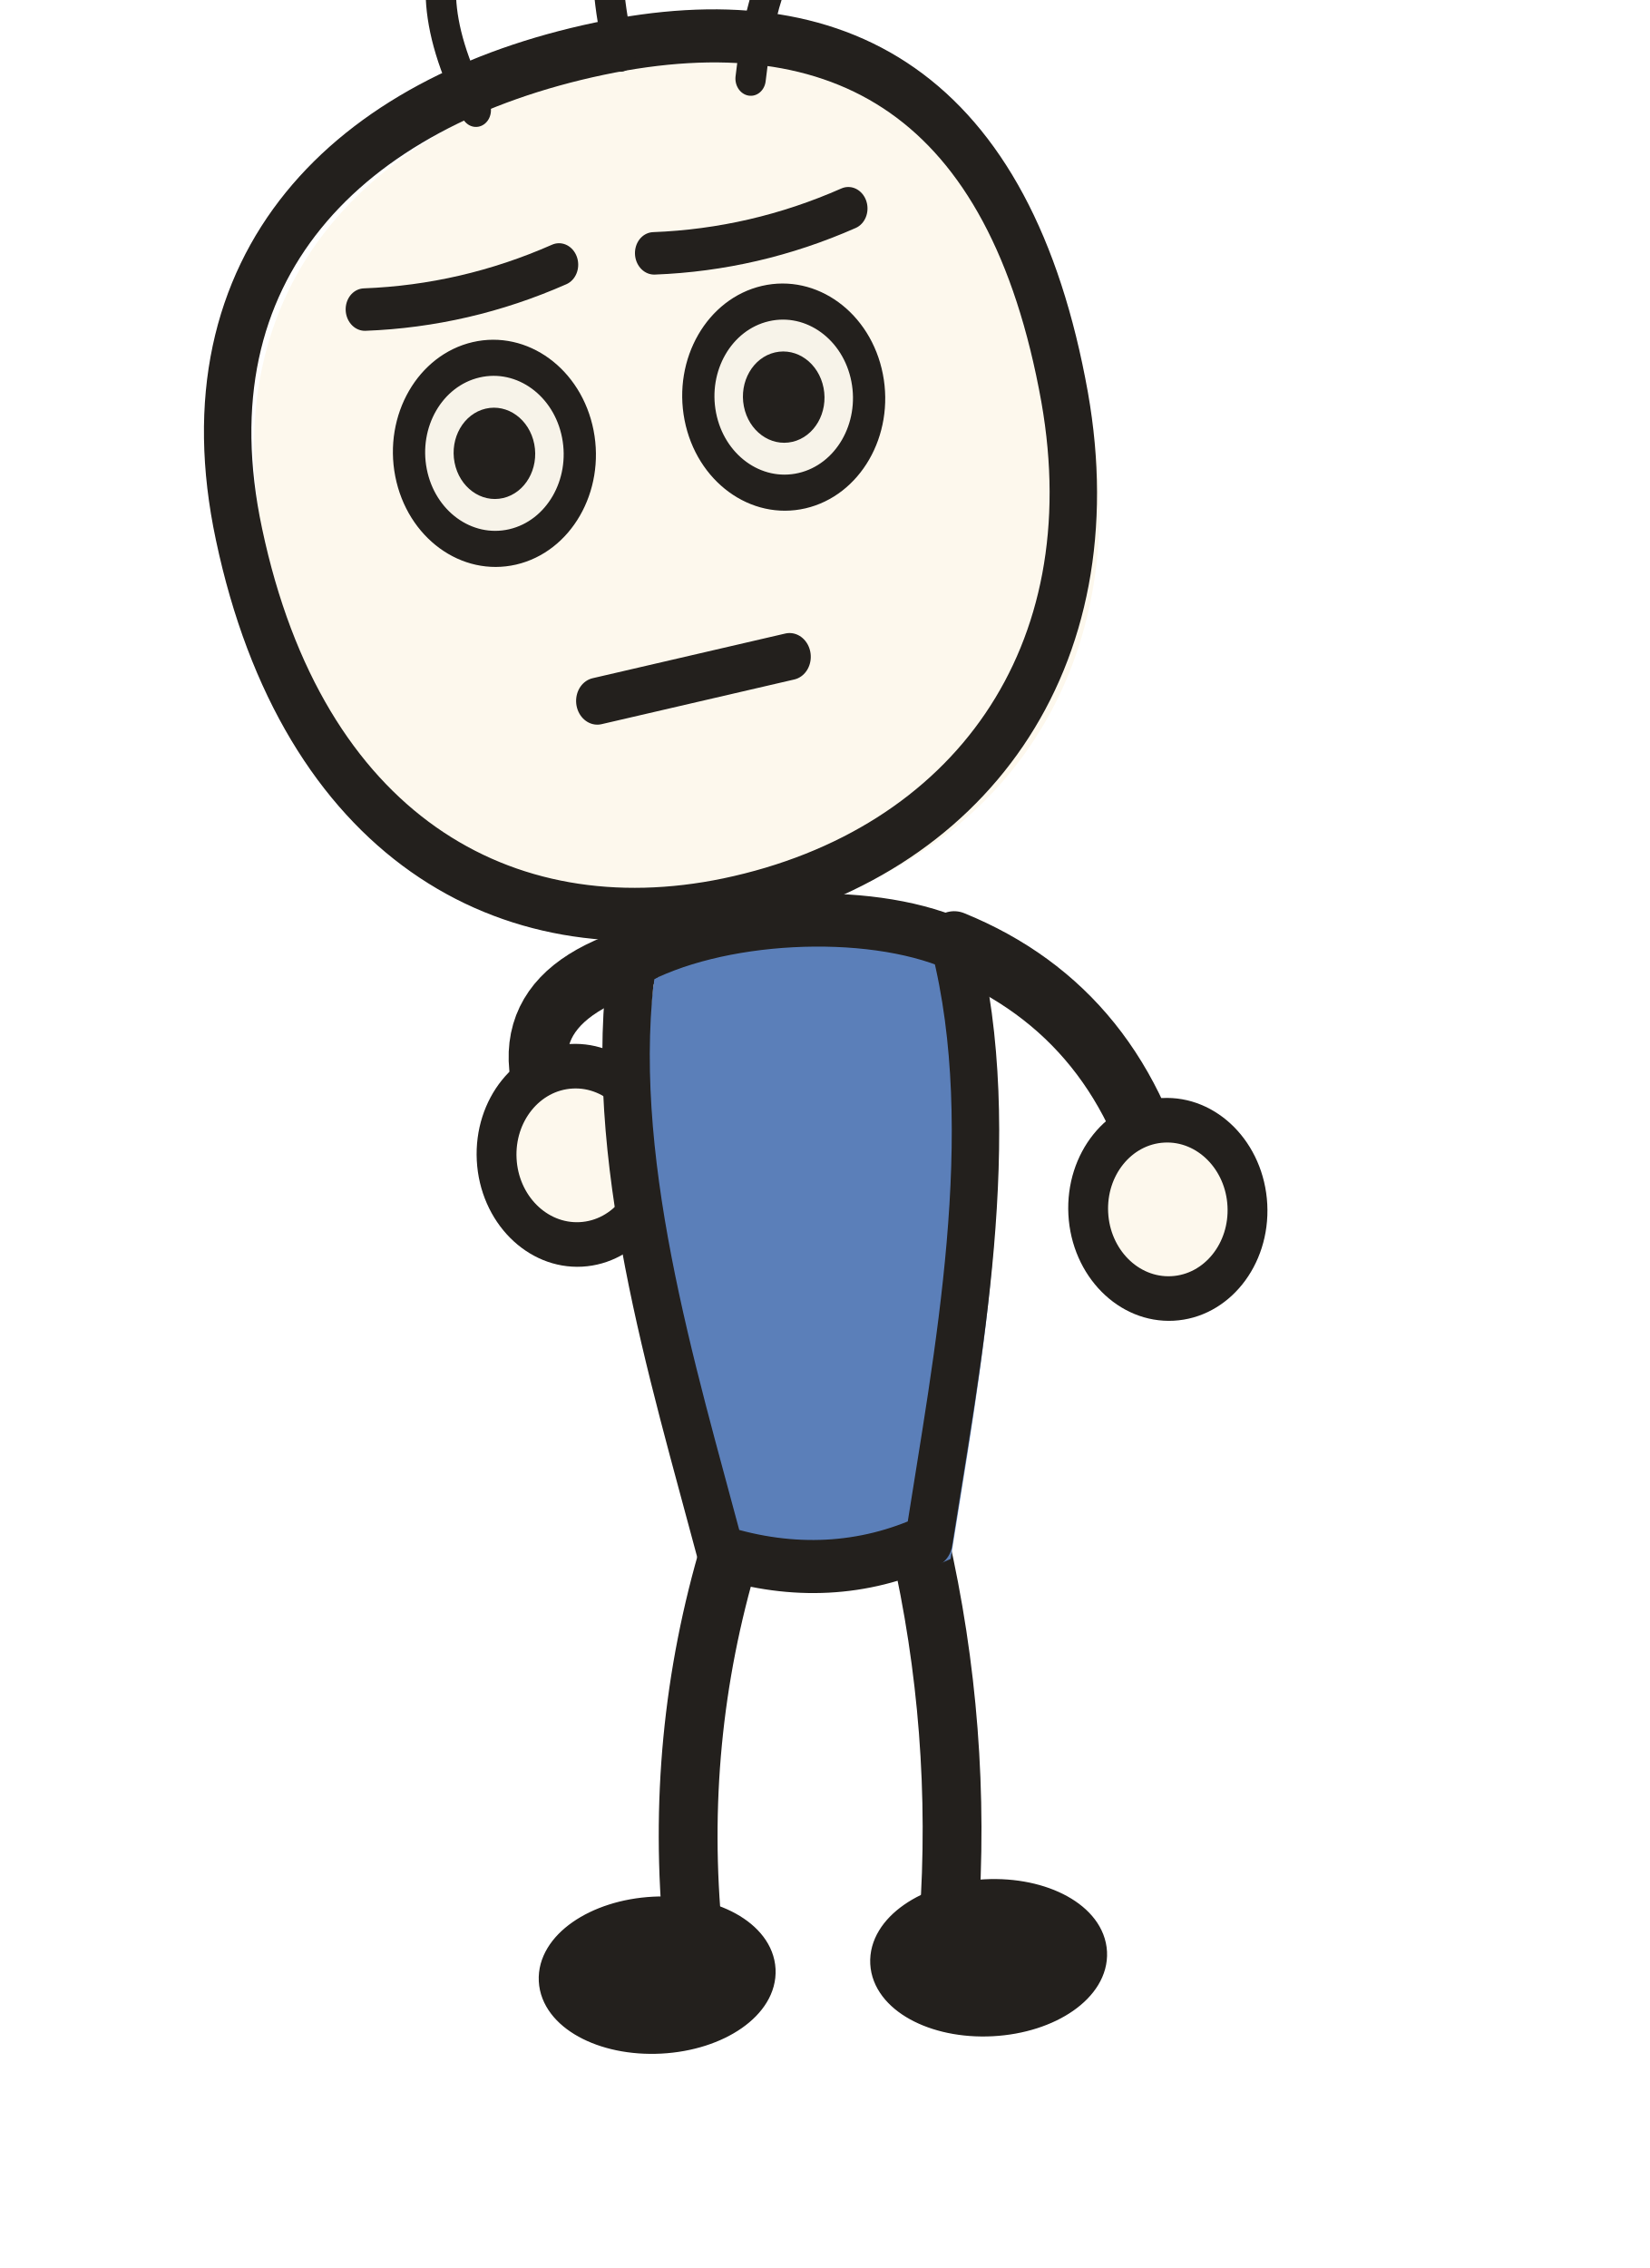
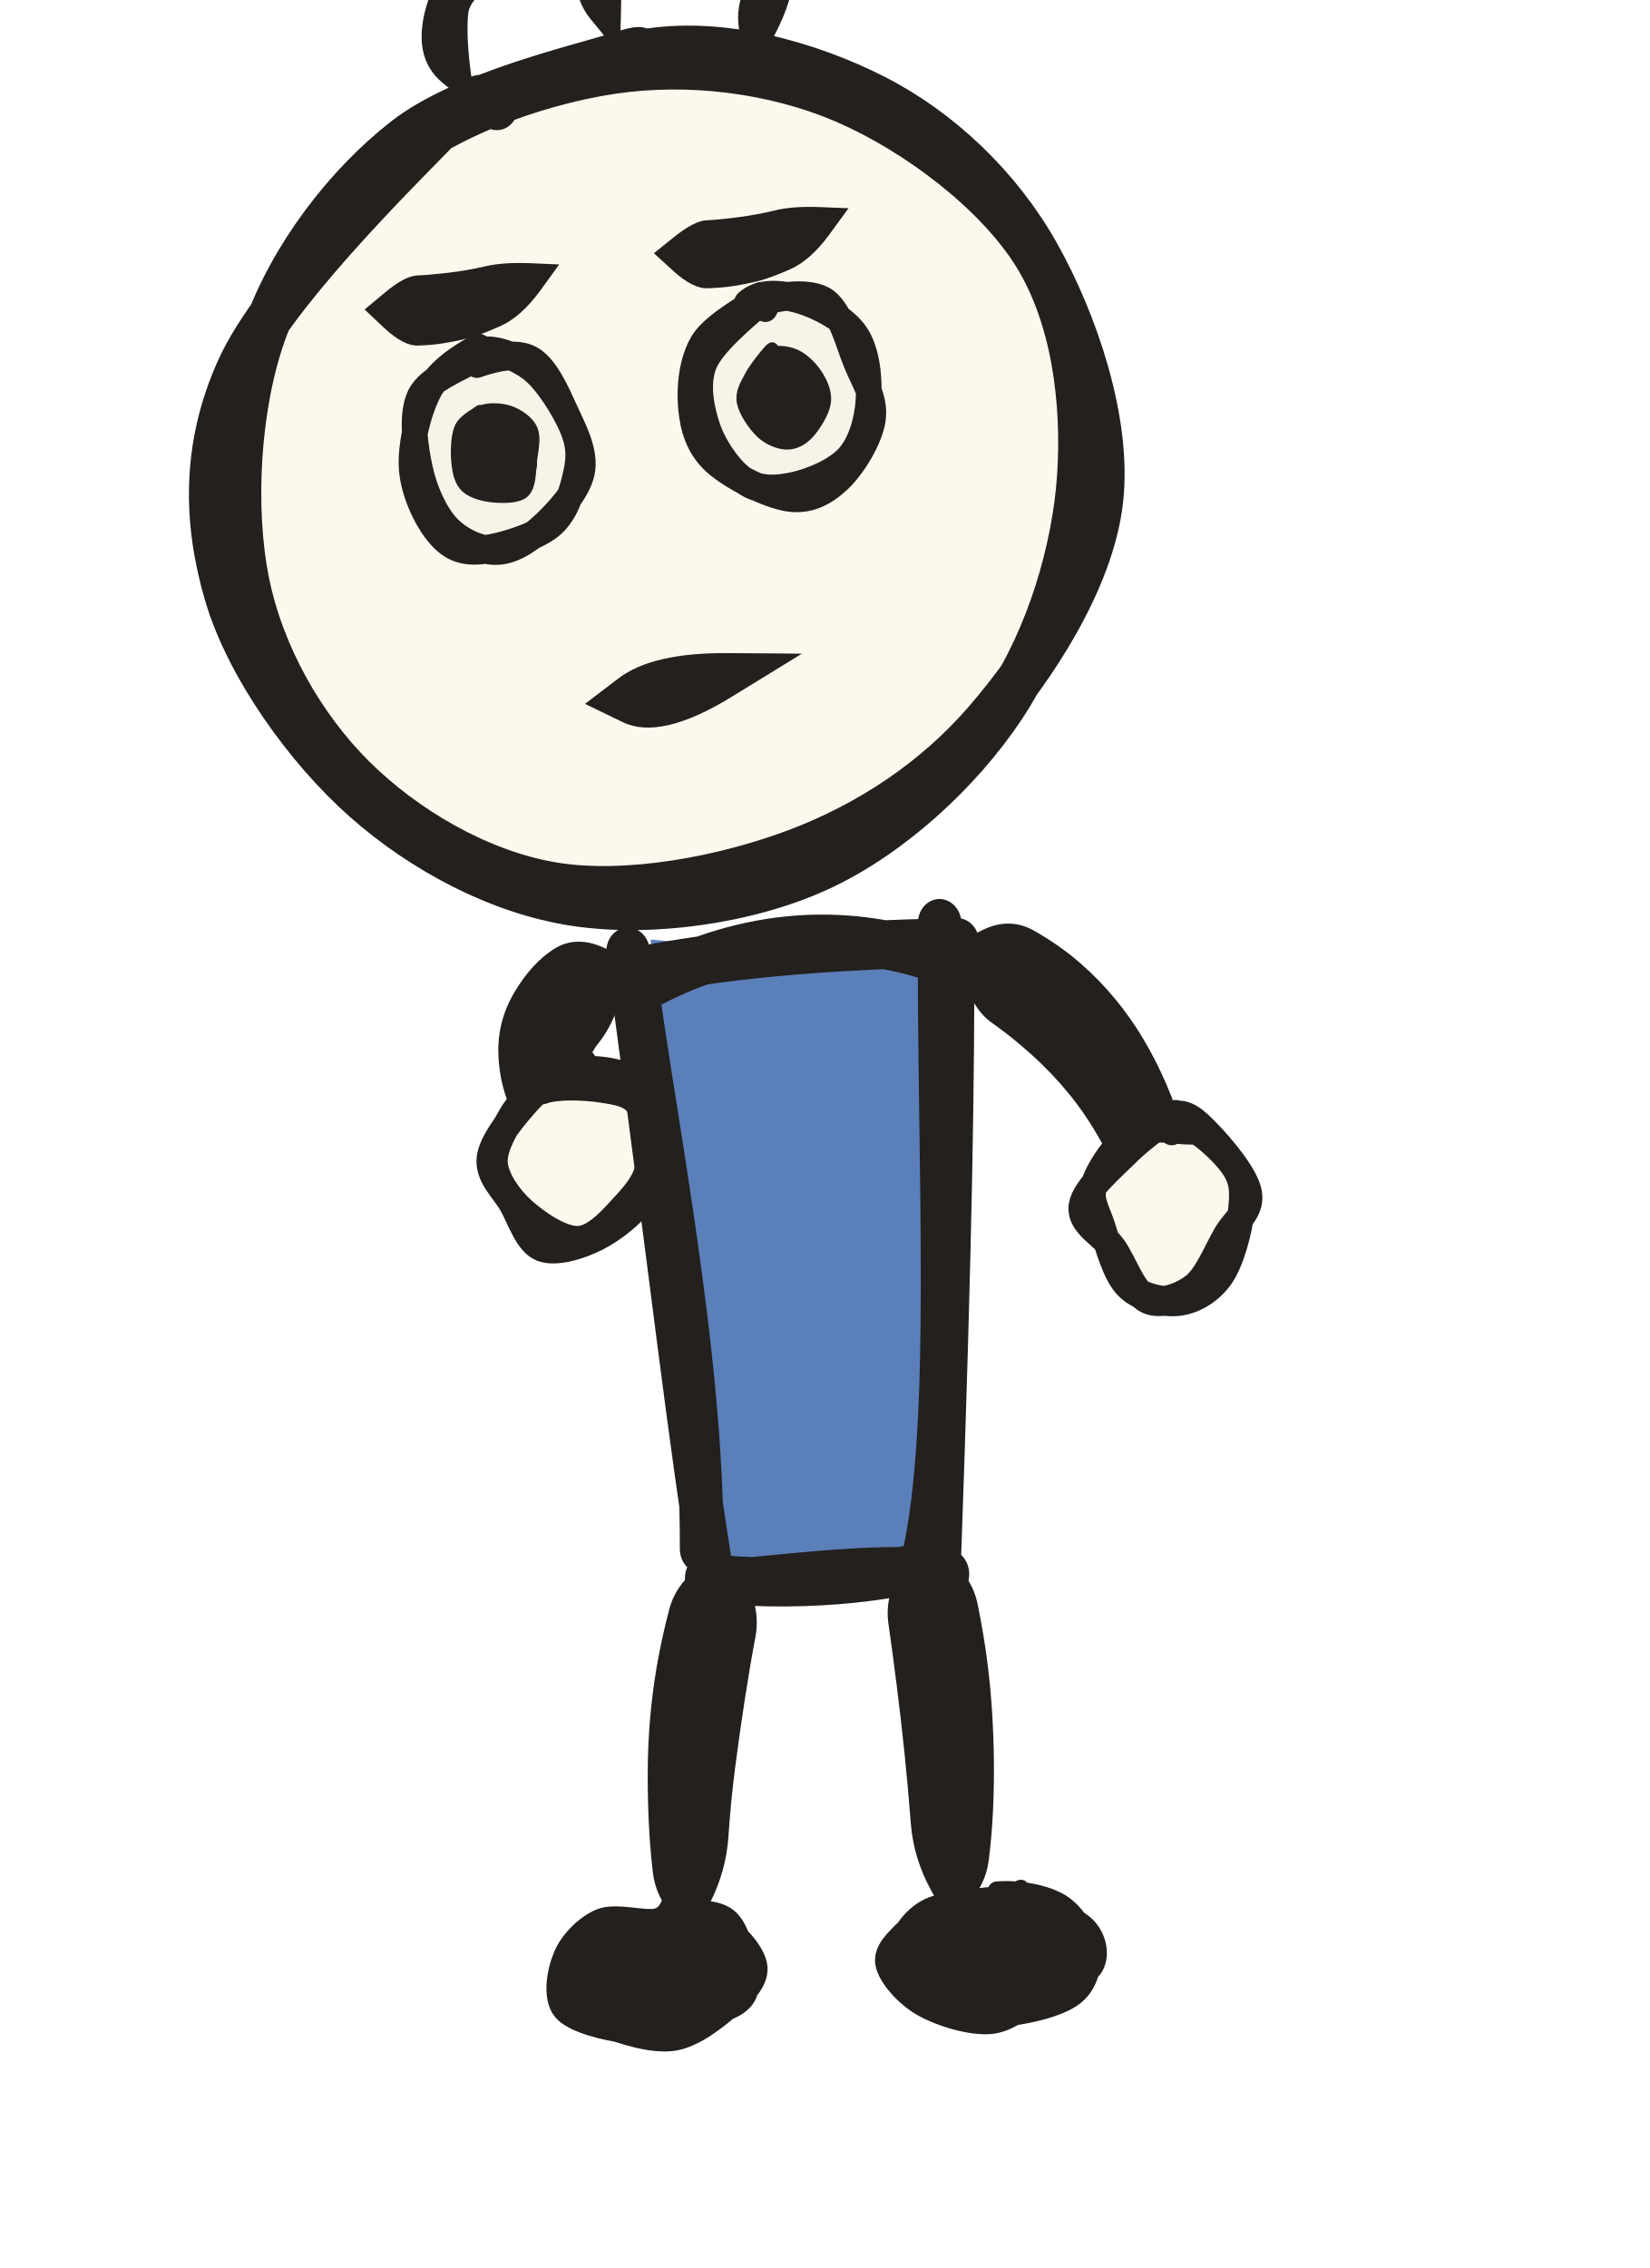
<svg xmlns="http://www.w3.org/2000/svg" width="160" height="220" viewBox="-80 -150 160 220">
-   <g transform="translate(0 0) scale(1 1) rotate(0)" opacity="1">
+   <g transform="translate(0.00 0.00) scale(1 1) rotate(0)" opacity="1">
    <g transform="translate(0 0)">
      <g transform="rotate(-3) scale(0.92 1.03)">
-         <path d="M -10.00 0.00 Q -16.95 17.34 -16.00 36.00" stroke="#23201D" stroke-width="6.2" stroke-linecap="round" stroke-linejoin="round" fill="none" />
-         <path d="M 10.00 0.00 Q 13.50 17.92 11.00 36.00" stroke="#23201D" stroke-width="6.2" stroke-linecap="round" stroke-linejoin="round" fill="none" />
-         <ellipse cx="-20" cy="39.5" rx="11.5" ry="6.4" fill="#23201D" stroke="#23201D" stroke-width="2" paint-order="stroke" />
-         <ellipse cx="15" cy="39.5" rx="11.5" ry="6.4" fill="#23201D" stroke="#23201D" stroke-width="2" paint-order="stroke" />
-         <path d="M -17.00 -56.00 Q -33.55 -52.07 -24.00 -38.00" stroke="#23201D" stroke-width="6.2" stroke-linecap="round" stroke-linejoin="round" fill="none" />
-         <path d="M 17.00 -56.00 Q 34.50 -48.66 38.00 -30.00" stroke="#23201D" stroke-width="6.2" stroke-linecap="round" stroke-linejoin="round" fill="none" />
-         <circle cx="-24" cy="-38" r="8.4" fill="#FDF8ED" stroke="#23201D" stroke-width="4.2" />
-         <circle cx="38" cy="-30" r="8.4" fill="#FDF8ED" stroke="#23201D" stroke-width="4.2" />
-         <path d="M -17 -56 C -21 -38 -15 -17 -11 0 C -3.5 2.5 4 2.5 11 0 C 15 -17 21 -38 17 -56 C 8 -60 -8 -60 -17 -56 Z" fill="#5B7FB9" transform="translate(2.2 1.8)" />
-         <path d="M -17 -56 C -21 -38 -15 -17 -11 0 C -3.5 2.5 4 2.5 11 0 C 15 -17 21 -38 17 -56 C 8 -60 -8 -60 -17 -56 Z" fill="none" stroke="#23201D" stroke-width="5" stroke-linejoin="round" />
+         <path d="M -9.99 0.00 Q -9.99 0.00 -8.54 2.80 Q -7.08 5.59 -7.79 8.19 Q -8.50 10.79 -9.25 14.00 Q -10.00 17.21 -10.65 20.39 Q -11.30 23.56 -11.73 26.81 Q -12.16 30.06 -14.08 33.03 Q -15.99 36.00 -16.00 36.00 Q -16.00 36.00 -16.00 36.00 Q -16.01 36.00 -17.87 34.11 Q -19.72 32.22 -19.89 29.81 Q -20.06 27.39 -20.04 24.98 Q -20.02 22.56 -19.86 20.15 Q -19.70 17.74 -19.33 15.34 Q -18.96 12.94 -18.35 10.51 Q -17.74 8.07 -16.76 5.29 Q -15.79 2.50 -12.90 1.25 Z" fill="#23201D" />
+         <path d="M 10.01 -0.00 Q 10.01 -0.00 12.67 1.69 Q 15.33 3.39 15.80 6.23 Q 16.27 9.07 16.48 11.50 Q 16.69 13.93 16.72 16.30 Q 16.75 18.67 16.64 21.02 Q 16.53 23.37 16.27 25.71 Q 16.01 28.05 15.54 30.37 Q 15.06 32.69 13.04 34.34 Q 11.01 36.00 11.00 36.00 Q 11.00 36.00 11.00 36.00 Q 10.99 36.00 9.32 32.89 Q 7.65 29.79 7.55 26.53 Q 7.46 23.27 7.28 20.04 Q 7.10 16.81 6.83 13.52 Q 6.56 10.24 6.29 7.57 Q 6.03 4.91 8.01 2.46 Z" fill="#23201D" />
+         <g transform="translate(-20 39.5)">
+           <g transform="translate(0 0) rotate(0) scale(1 1)" opacity="1">
+             <g>
+               <path d="M-1.703 -5.453 C0.38 -5.759, 3.7 -6.096, 5.548 -5.495 C7.397 -4.895, 8.702 -3.061, 9.385 -1.848 C10.068 -0.634, 10.457 0.726, 9.644 1.784 C8.832 2.842, 6.437 3.909, 4.511 4.499 C2.584 5.089, 0.125 5.469, -1.915 5.324 C-3.955 5.18, -6.388 4.564, -7.728 3.632 C-9.068 2.701, -10.011 1.073, -9.952 -0.265 C-9.893 -1.603, -8.853 -3.517, -7.374 -4.396 C-5.895 -5.274, -2.23 -5.222, -1.08 -5.536 C0.07 -5.851, -0.404 -6.28, -0.473 -6.284 M3.596 -5.139 C5.801 -4.754, 7.788 -3.745, 8.735 -2.756 C9.682 -1.766, 9.672 -0.267, 9.279 0.796 C8.886 1.858, 7.857 2.842, 6.378 3.621 C4.9 4.399, 2.454 5.208, 0.41 5.467 C-1.634 5.726, -4.111 5.944, -5.885 5.174 C-7.659 4.404, -9.804 2.245, -10.235 0.847 C-10.666 -0.551, -9.664 -2.106, -8.469 -3.215 C-7.275 -4.324, -4.974 -5.577, -3.067 -5.806 C-1.159 -6.035, 2.083 -4.653, 2.978 -4.587 C3.873 -4.52, 2.278 -5.292, 2.303 -5.406" stroke="none" stroke-width="0" fill="#23201D" stroke-linecap="round" stroke-linejoin="round" />
+               <path d="M2.539 -5.552 C4.517 -5.534, 6.407 -5.004, 7.761 -4.11 C9.115 -3.216, 10.657 -1.414, 10.662 -0.189 C10.668 1.035, 9.331 2.173, 7.795 3.237 C6.258 4.301, 3.735 5.973, 1.444 6.196 C-0.847 6.418, -3.966 5.358, -5.951 4.572 C-7.935 3.786, -9.955 2.618, -10.462 1.481 C-10.97 0.343, -9.981 -1.204, -8.996 -2.251 C-8.01 -3.298, -6.407 -4.334, -4.551 -4.803 C-2.695 -5.271, 0.737 -4.904, 2.142 -5.062 C3.547 -5.219, 3.916 -5.865, 3.878 -5.748 M1.45 -5.76 C3.751 -5.936, 6.387 -5.992, 7.752 -4.979 C9.117 -3.966, 9.55 -1.037, 9.642 0.321 C9.735 1.679, 9.636 2.444, 8.31 3.169 C6.984 3.894, 3.693 4.328, 1.688 4.673 C-0.317 5.018, -1.734 5.552, -3.719 5.238 C-5.704 4.924, -9.201 4.033, -10.221 2.788 C-11.24 1.543, -10.592 -0.845, -9.834 -2.232 C-9.076 -3.619, -7.341 -5.028, -5.674 -5.534 C-4.007 -6.04, -1.085 -5.095, 0.169 -5.268 C1.422 -5.441, 1.746 -6.603, 1.845 -6.571" stroke="#23201D" stroke-width="2" fill="none" stroke-linecap="round" stroke-linejoin="round" />
+             </g>
+           </g>
+         </g>
+         <g transform="translate(15 39.5)">
+           <g transform="translate(0 0) rotate(0) scale(1 1)" opacity="1">
+             <g>
+               <path d="M3.59 -5.625 C5.789 -5.276, 7.757 -4.539, 8.933 -3.535 C10.11 -2.531, 10.879 -1.013, 10.647 0.398 C10.414 1.809, 9.216 3.964, 7.536 4.931 C5.856 5.898, 2.873 6.312, 0.567 6.2 C-1.738 6.087, -4.386 5.046, -6.296 4.257 C-8.206 3.469, -10.275 2.715, -10.893 1.47 C-11.511 0.226, -11.235 -2.006, -10.006 -3.209 C-8.777 -4.412, -5.773 -5.265, -3.52 -5.746 C-1.267 -6.228, 2.173 -6.233, 3.513 -6.1 C4.852 -5.967, 4.65 -5.221, 4.516 -4.949 M-0.761 -5.025 C1.318 -5.349, 4.061 -6.468, 6.077 -5.745 C8.093 -5.021, 10.548 -1.899, 11.334 -0.682 C12.12 0.534, 11.766 0.553, 10.794 1.556 C9.822 2.56, 7.867 4.583, 5.501 5.339 C3.135 6.095, -0.938 6.518, -3.402 6.092 C-5.866 5.665, -8.041 3.732, -9.282 2.781 C-10.523 1.831, -11.237 1.512, -10.847 0.389 C-10.456 -0.735, -8.417 -2.751, -6.939 -3.959 C-5.462 -5.166, -2.859 -6.629, -1.98 -6.857 C-1.1 -7.085, -1.887 -5.732, -1.664 -5.328" stroke="none" stroke-width="0" fill="#23201D" stroke-linecap="round" stroke-linejoin="round" />
+               <path d="M1.232 -6.138 C3.506 -6.202, 6.326 -5.622, 7.921 -4.644 C9.517 -3.665, 10.614 -1.668, 10.805 -0.268 C10.996 1.133, 10.409 2.808, 9.068 3.761 C7.728 4.714, 5.052 5.234, 2.762 5.451 C0.471 5.669, -2.603 5.598, -4.675 5.065 C-6.748 4.531, -8.796 3.279, -9.674 2.251 C-10.551 1.223, -10.542 0.085, -9.942 -1.105 C-9.341 -2.294, -8.143 -4.107, -6.07 -4.887 C-3.997 -5.667, 0.864 -5.572, 2.496 -5.783 C4.128 -5.994, 3.75 -6.284, 3.72 -6.154 M-3.744 -5.118 C-1.864 -5.351, 1.129 -5.406, 3.454 -4.988 C5.78 -4.57, 8.935 -3.645, 10.208 -2.609 C11.482 -1.574, 11.857 0.146, 11.095 1.225 C10.334 2.304, 7.522 3.038, 5.639 3.865 C3.755 4.692, 1.95 6.132, -0.206 6.186 C-2.362 6.24, -5.503 5.21, -7.296 4.19 C-9.088 3.171, -10.748 1.284, -10.959 0.069 C-11.17 -1.146, -9.861 -2.079, -8.562 -3.099 C-7.264 -4.119, -3.935 -5.459, -3.167 -6.048 C-2.399 -6.637, -3.849 -6.943, -3.955 -6.631" stroke="#23201D" stroke-width="2" fill="none" stroke-linecap="round" stroke-linejoin="round" />
+             </g>
+           </g>
+         </g>
+         <path d="M -17.00 -55.99 Q -17.00 -55.99 -18.20 -53.03 Q -19.41 -50.06 -21.03 -48.45 Q -22.65 -46.84 -22.45 -44.57 Q -22.25 -42.29 -23.12 -40.15 Q -23.99 -38.01 -24.00 -38.00 Q -24.00 -38.00 -24.00 -38.00 Q -24.01 -37.99 -26.44 -38.56 Q -28.88 -39.12 -30.29 -41.93 Q -31.71 -44.75 -31.64 -47.87 Q -31.58 -51.00 -29.61 -53.64 Q -27.64 -56.28 -25.22 -57.51 Q -22.80 -58.73 -19.90 -57.37 Z" fill="#23201D" />
+         <path d="M 17.00 -56.01 Q 17.00 -56.01 19.99 -57.17 Q 22.97 -58.33 25.56 -56.81 Q 28.16 -55.30 30.09 -53.63 Q 32.02 -51.97 33.58 -50.09 Q 35.15 -48.21 36.37 -46.13 Q 37.60 -44.04 38.53 -41.79 Q 39.47 -39.54 40.07 -37.14 Q 40.68 -34.73 39.34 -32.37 Q 38.01 -30.00 38.00 -30.00 Q 38.00 -30.00 38.00 -30.00 Q 37.99 -30.00 35.32 -32.17 Q 32.66 -34.33 31.29 -36.81 Q 29.92 -39.29 28.23 -41.35 Q 26.54 -43.41 24.51 -45.22 Q 22.48 -47.03 20.51 -48.41 Q 18.53 -49.78 17.76 -52.89 Z" fill="#23201D" />
+         <g transform="translate(-24 -38)">
+           <g transform="translate(0 0) rotate(0) scale(1 1)" opacity="1">
+             <g>
+               <path d="M-1.768 -7.849 C-0.15 -8.371, 2.509 -7.621, 4.042 -6.804 C5.574 -5.986, 6.71 -4.378, 7.426 -2.946 C8.142 -1.515, 8.739 0.113, 8.338 1.785 C7.936 3.457, 6.621 6.182, 5.017 7.086 C3.413 7.991, 0.548 7.51, -1.288 7.214 C-3.124 6.917, -4.789 6.497, -6 5.307 C-7.21 4.117, -8.375 1.776, -8.551 0.072 C-8.727 -1.633, -8.36 -3.738, -7.057 -4.918 C-5.754 -6.098, -1.677 -6.459, -0.734 -7.009 C0.209 -7.559, -1.172 -8.29, -1.398 -8.219 M0.277 -8.629 C1.787 -8.768, 3.074 -7.465, 4.426 -6.548 C5.779 -5.632, 7.849 -4.858, 8.394 -3.132 C8.938 -1.407, 8.728 1.948, 7.692 3.805 C6.656 5.662, 3.935 7.27, 2.178 8.009 C0.42 8.749, -1.305 8.706, -2.854 8.243 C-4.402 7.78, -6.384 6.505, -7.113 5.231 C-7.841 3.957, -7.637 2.296, -7.225 0.599 C-6.813 -1.097, -5.497 -3.43, -4.64 -4.947 C-3.782 -6.464, -2.561 -7.945, -2.08 -8.503 C-1.6 -9.062, -1.881 -8.504, -1.757 -8.298" stroke="none" stroke-width="0" fill="#FDF8ED" stroke-linecap="round" stroke-linejoin="round" />
+               <path d="M-3.204 -6.369 C-1.671 -6.807, 1.316 -6.546, 3 -6.228 C4.684 -5.909, 6.126 -5.695, 6.899 -4.458 C7.671 -3.221, 7.979 -0.393, 7.634 1.192 C7.29 2.778, 6.138 3.91, 4.832 5.053 C3.526 6.197, 1.585 8.048, -0.199 8.052 C-1.983 8.056, -4.466 6.33, -5.873 5.079 C-7.279 3.829, -8.503 2.033, -8.64 0.548 C-8.777 -0.937, -7.666 -2.479, -6.696 -3.83 C-5.726 -5.181, -3.55 -6.908, -2.82 -7.557 C-2.09 -8.207, -2.449 -8.025, -2.316 -7.726 M-0.397 -7.884 C1.246 -8.063, 5.064 -7.804, 6.392 -6.612 C7.719 -5.42, 7.456 -2.498, 7.569 -0.733 C7.682 1.032, 8.04 2.571, 7.07 3.976 C6.099 5.381, 3.623 6.958, 1.745 7.698 C-0.133 8.437, -2.731 9.009, -4.199 8.414 C-5.668 7.819, -6.253 5.572, -7.066 4.128 C-7.879 2.685, -9.492 1.381, -9.078 -0.25 C-8.663 -1.88, -5.987 -4.417, -4.582 -5.653 C-3.176 -6.889, -1.624 -7.18, -0.644 -7.668 C0.336 -8.157, 1.001 -8.588, 1.299 -8.584" stroke="#23201D" stroke-width="2.8" fill="none" stroke-linecap="round" stroke-linejoin="round" />
+             </g>
+           </g>
+         </g>
+         <g transform="translate(38 -30)">
+           <g transform="translate(0 0) rotate(0) scale(1 1)" opacity="1">
+             <g>
+               <path d="M0.272 -8.84 C1.821 -8.815, 3.972 -7.231, 5.238 -6.02 C6.505 -4.809, 7.569 -3.182, 7.871 -1.573 C8.173 0.036, 7.941 2.145, 7.051 3.634 C6.161 5.123, 4.322 6.823, 2.532 7.361 C0.742 7.899, -2.003 7.455, -3.689 6.863 C-5.374 6.271, -6.855 5.203, -7.579 3.808 C-8.303 2.413, -8.431 0.262, -8.034 -1.506 C-7.636 -3.274, -6.801 -5.804, -5.196 -6.798 C-3.591 -7.791, 0.513 -7.236, 1.597 -7.465 C2.681 -7.695, 1.317 -8.224, 1.307 -8.174 M2.403 -7.817 C4.242 -7.199, 7.657 -5.736, 8.401 -4.067 C9.144 -2.399, 7.365 0.589, 6.863 2.191 C6.361 3.794, 6.513 4.442, 5.391 5.548 C4.269 6.655, 1.878 8.919, 0.132 8.83 C-1.615 8.742, -3.652 6.432, -5.09 5.017 C-6.528 3.602, -8.028 2.058, -8.495 0.341 C-8.961 -1.375, -9.023 -3.992, -7.888 -5.283 C-6.753 -6.573, -3.69 -7.195, -1.685 -7.4 C0.32 -7.604, 3.327 -6.315, 4.141 -6.511 C4.954 -6.706, 3.264 -8.398, 3.196 -8.572" stroke="none" stroke-width="0" fill="#FDF8ED" stroke-linecap="round" stroke-linejoin="round" />
+               <path d="M1.916 -8.133 C3.697 -7.554, 6.161 -5.287, 7.13 -3.854 C8.1 -2.421, 8.047 -1.24, 7.733 0.466 C7.419 2.172, 6.434 5.015, 5.247 6.382 C4.06 7.75, 2.263 8.58, 0.611 8.672 C-1.04 8.765, -3.389 8.163, -4.661 6.936 C-5.934 5.71, -6.531 2.924, -7.021 1.313 C-7.511 -0.298, -8.243 -1.279, -7.6 -2.729 C-6.957 -4.179, -4.852 -6.609, -3.163 -7.388 C-1.474 -8.166, 1.288 -7.457, 2.533 -7.4 C3.778 -7.343, 4.27 -7.154, 4.307 -7.043 M1.086 -8.766 C2.59 -8.941, 3.46 -8.081, 4.715 -6.801 C5.97 -5.522, 8.406 -2.695, 8.614 -1.089 C8.822 0.517, 7.016 1.402, 5.963 2.834 C4.911 4.266, 3.747 6.591, 2.3 7.502 C0.853 8.413, -1.349 8.971, -2.719 8.3 C-4.088 7.629, -4.865 4.973, -5.918 3.476 C-6.971 1.979, -9.371 0.848, -9.039 -0.681 C-8.706 -2.21, -5.625 -4.342, -3.923 -5.698 C-2.221 -7.054, 0.38 -8.534, 1.172 -8.82 C1.964 -9.105, 1.178 -7.649, 0.828 -7.411" stroke="#23201D" stroke-width="2.8" fill="none" stroke-linecap="round" stroke-linejoin="round" />
+             </g>
+           </g>
+         </g>
+         <g transform="translate(0 0) rotate(0) scale(1 1)" opacity="1">
+           <g>
+             <path d="M-14.968 -57.925 L16.447 -53.936 L14.078 0.639 L-13.633 1.899" stroke="none" stroke-width="0" fill="#5B7FB9" stroke-linecap="round" stroke-linejoin="round" />
+             <path d="M-14.954 -53.93 C-3.211 -58.632, 6.94 -57.558, 14.654 -54.89 M-16.835 -54.956 C-7.662 -56.141, 2.526 -56.571, 17.319 -56.136 M15.554 -58.021 C14.055 -34.837, 14.348 -10.677, 10.226 2.036 M16.789 -55.806 C16.059 -43.59, 15.125 -29.924, 11.903 2.72 M10.189 2.372 C8.128 2.781, -0.594 4.054, -12.589 2.433 M12.775 3.173 C5.665 2.27, -0.163 2.674, -12.219 3.118 M-12.966 -0.351 C-11.741 -19.191, -16 -43.44, -16.859 -55.787 M-11.915 2.886 C-13.612 -10.209, -14.466 -24.516, -17.416 -56.882" stroke="#23201D" stroke-width="4.6" fill="none" stroke-linecap="round" stroke-linejoin="round" />
+           </g>
+         </g>
        <g transform="translate(-12 -101) rotate(-9)">
-           <path d="M -44 -4 C -44.5 -30 -24 -41.5 3 -41 C 29 -40.5 44.5 -28 44 1 C 43.5 26 25 41 -1 40.5 C -25 40 -43.5 25 -44 -4 Z" fill="#FDF8ED" transform="translate(2.4 2)" />
-           <path d="M -44 -4 C -44.5 -30 -24 -41.5 3 -41 C 29 -40.5 44.5 -28 44 1 C 43.5 26 25 41 -1 40.5 C -25 40 -43.5 25 -44 -4 Z" fill="none" stroke="#23201D" stroke-width="5" stroke-linejoin="round" />
-           <path d="M -11 -38 C -17 -56 -4 -61 2 -50" stroke="#23201D" stroke-width="3.2" stroke-linecap="round" stroke-linejoin="round" fill="none" />
-           <path d="M 5 -40 C 4 -59 16 -62 18 -52" stroke="#23201D" stroke-width="3.2" stroke-linecap="round" stroke-linejoin="round" fill="none" />
-           <path d="M 18 -35 C 24 -52 33 -51 32 -42" stroke="#23201D" stroke-width="3.2" stroke-linecap="round" stroke-linejoin="round" fill="none" />
-           <circle cx="-16" cy="-6" r="9" fill="#F7F3E9" stroke="#23201D" stroke-width="3.4" />
-           <circle cx="-16" cy="-6" r="4.3" fill="#23201D" />
-           <circle cx="15" cy="-5" r="9" fill="#F7F3E9" stroke="#23201D" stroke-width="3.4" />
-           <circle cx="15" cy="-5" r="4.3" fill="#23201D" />
+           <g transform="translate(0 0) rotate(0) scale(1 1)" opacity="1">
+             <g>
+               <path d="M-23.751 -34.107 C-17.298 -37.638, -5.809 -38.803, 2.694 -38.296 C11.196 -37.79, 20.516 -35.105, 27.262 -31.067 C34.009 -27.03, 40.043 -20.545, 43.172 -14.071 C46.302 -7.597, 47.795 1.086, 46.039 7.776 C44.282 14.467, 38.592 20.907, 32.633 26.07 C26.674 31.233, 18.118 37.144, 10.284 38.753 C2.45 40.362, -6.708 38.119, -14.37 35.722 C-22.031 33.326, -30.602 29.736, -35.684 24.373 C-40.766 19.011, -44.188 10.625, -44.864 3.548 C-45.539 -3.529, -44.683 -11.418, -39.735 -18.091 C-34.787 -24.763, -20.79 -33.381, -15.177 -36.488 C-9.565 -39.595, -6.433 -37.312, -6.058 -36.733 M-17.574 -36.231 C-10.709 -39.227, -0.123 -38.613, 7.855 -37.047 C15.834 -35.48, 24.306 -31.558, 30.296 -26.83 C36.287 -22.102, 41.389 -14.989, 43.798 -8.68 C46.208 -2.37, 47.003 4.406, 44.753 11.025 C42.503 17.643, 36.741 26.412, 30.3 31.033 C23.86 35.654, 14.765 38.428, 6.11 38.749 C-2.546 39.069, -13.821 36.016, -21.631 32.957 C-29.44 29.897, -36.724 25.839, -40.746 20.39 C-44.769 14.942, -46.032 7.579, -45.767 0.265 C-45.502 -7.048, -43.971 -17.739, -39.158 -23.491 C-34.345 -29.242, -20.5 -32.365, -16.89 -34.244 C-13.28 -36.123, -17.9 -35.078, -17.496 -34.766" stroke="none" stroke-width="0" fill="#FDF8ED" stroke-linecap="round" stroke-linejoin="round" />
+               <path d="M-21.971 -34.551 C-15.336 -38.2, -4.396 -39.385, 3.813 -38.811 C12.023 -38.237, 20.63 -35.418, 27.285 -31.107 C33.941 -26.795, 40.983 -19.563, 43.746 -12.94 C46.51 -6.318, 45.899 1.801, 43.866 8.629 C41.832 15.456, 37.324 22.962, 31.546 28.022 C25.768 33.082, 17.257 37.5, 9.199 38.989 C1.142 40.477, -9.187 39.639, -16.802 36.955 C-24.417 34.272, -31.533 28.858, -36.491 22.888 C-41.449 16.919, -45.83 8.131, -46.55 1.137 C-47.271 -5.856, -45.973 -12.731, -40.814 -19.072 C-35.655 -25.414, -20.937 -33.766, -15.596 -36.911 C-10.255 -40.056, -9.097 -38.686, -8.768 -37.944 M7.406 -39.591 C15.703 -39.199, 24.407 -34.963, 30.53 -30.463 C36.652 -25.962, 41.608 -19.533, 44.14 -12.587 C46.673 -5.641, 48.22 4.231, 45.725 11.215 C43.231 18.2, 35.611 24.986, 29.174 29.321 C22.738 33.656, 15.072 36.256, 7.106 37.226 C-0.859 38.196, -11.272 37.833, -18.619 35.14 C-25.966 32.447, -32.732 26.814, -36.976 21.068 C-41.219 15.323, -44.022 7.851, -44.08 0.666 C-44.139 -6.519, -41.491 -15.826, -37.325 -22.042 C-33.158 -28.259, -26.077 -33.66, -19.081 -36.632 C-12.085 -39.603, 0.368 -39.551, 4.652 -39.872 C8.935 -40.194, 6.718 -39.532, 6.62 -38.56" stroke="#23201D" stroke-width="4.6" fill="none" stroke-linecap="round" stroke-linejoin="round" />
+             </g>
+           </g>
+           <path d="M -11.01 -38.00 Q -11.01 -38.00 -13.87 -41.19 Q -16.73 -44.38 -13.69 -49.12 Q -10.64 -53.85 -4.32 -51.93 Q 2.00 -50.01 2.00 -50.00 Q 2.00 -50.00 2.00 -50.00 Q 2.00 -49.99 -3.60 -49.53 Q -9.19 -49.07 -9.87 -46.95 Q -10.55 -44.82 -10.77 -41.41 Z" fill="#23201D" />
+           <path d="M 4.99 -40.00 Q 4.99 -40.00 2.69 -43.90 Q 0.38 -47.79 4.46 -53.26 Q 8.54 -58.73 13.27 -55.37 Q 18.00 -52.01 18.00 -52.00 Q 18.00 -52.00 18.00 -52.00 Q 18.00 -51.99 12.58 -52.52 Q 7.16 -53.06 7.07 -50.55 Q 6.98 -48.05 5.99 -44.02 Z" fill="#23201D" />
+           <path d="M 17.99 -35.00 Q 17.99 -35.00 17.81 -39.31 Q 17.62 -43.61 23.15 -46.55 Q 28.68 -49.49 30.34 -45.75 Q 32.01 -42.01 32.00 -42.00 Q 32.00 -42.00 32.00 -42.00 Q 31.99 -41.99 28.47 -43.62 Q 24.95 -45.25 24.31 -43.08 Q 23.66 -40.91 20.83 -37.95 Z" fill="#23201D" />
+           <g transform="translate(-16 -6)">
+             <g transform="translate(0 0) rotate(0) scale(1 1)" opacity="1">
+               <g>
+                 <path d="M1.489 -8.37 C3.213 -8.127, 5.598 -7.183, 6.751 -5.647 C7.905 -4.11, 8.376 -1.256, 8.411 0.847 C8.446 2.951, 8.103 5.464, 6.962 6.974 C5.822 8.485, 3.423 9.849, 1.566 9.908 C-0.29 9.967, -2.418 8.523, -4.179 7.327 C-5.94 6.131, -8.499 4.585, -8.997 2.731 C-9.495 0.877, -8.108 -1.906, -7.165 -3.795 C-6.221 -5.685, -5.1 -7.691, -3.334 -8.604 C-1.569 -9.517, 2.286 -9.246, 3.429 -9.274 C4.573 -9.302, 3.479 -9.042, 3.528 -8.773 M1.127 -8.407 C3.229 -8.332, 5.792 -8.554, 7.019 -7.372 C8.246 -6.19, 8.589 -3.533, 8.488 -1.316 C8.387 0.902, 7.311 4.347, 6.413 5.932 C5.515 7.517, 4.782 7.885, 3.099 8.195 C1.416 8.506, -1.999 8.677, -3.686 7.793 C-5.374 6.91, -6.306 4.709, -7.026 2.895 C-7.746 1.08, -8.433 -1.225, -8.005 -3.092 C-7.577 -4.958, -5.907 -7.247, -4.459 -8.304 C-3.01 -9.362, -0.354 -9.393, 0.685 -9.437 C1.725 -9.481, 1.884 -8.531, 1.778 -8.568" stroke="none" stroke-width="0" fill="#F7F3E9" stroke-linecap="round" stroke-linejoin="round" />
+                 <path d="M-0.01 -8.641 C1.986 -8.838, 4.326 -8.852, 5.692 -7.794 C7.058 -6.735, 7.69 -4.178, 8.188 -2.289 C8.686 -0.4, 9.484 1.849, 8.681 3.541 C7.878 5.233, 5.123 6.959, 3.37 7.864 C1.617 8.77, -0.222 9.3, -1.836 8.974 C-3.45 8.648, -5.287 7.42, -6.313 5.909 C-7.34 4.399, -7.944 2.02, -7.994 -0.089 C-8.043 -2.199, -7.892 -5.243, -6.611 -6.748 C-5.331 -8.254, -1.599 -8.701, -0.31 -9.123 C0.979 -9.544, 0.94 -9.479, 1.124 -9.279 M0.038 -9.613 C1.651 -9.959, 4.029 -8.626, 5.444 -7.163 C6.859 -5.7, 8.102 -2.633, 8.528 -0.835 C8.955 0.964, 8.708 2.187, 8.003 3.628 C7.297 5.069, 6.253 6.991, 4.296 7.811 C2.34 8.631, -1.756 8.886, -3.737 8.55 C-5.717 8.214, -6.743 7.322, -7.589 5.795 C-8.435 4.269, -9.194 1.591, -8.811 -0.609 C-8.428 -2.808, -6.804 -5.837, -5.29 -7.403 C-3.775 -8.968, -0.587 -9.77, 0.277 -10.001 C1.14 -10.232, -0.12 -9.148, -0.107 -8.789" stroke="#23201D" stroke-width="2.7" fill="none" stroke-linecap="round" stroke-linejoin="round" />
+               </g>
+             </g>
+             <g transform="translate(0.00 0.00)">
+               <g transform="translate(0 0) rotate(0) scale(1 1)" opacity="1">
+                 <g>
+                   <path d="M-0.061 -4.076 C0.799 -4.155, 1.704 -3.703, 2.37 -3.208 C3.036 -2.713, 3.649 -1.998, 3.937 -1.107 C4.226 -0.216, 4.466 1.312, 4.101 2.138 C3.735 2.963, 2.593 3.464, 1.743 3.847 C0.892 4.23, -0.151 4.616, -1.003 4.437 C-1.855 4.258, -2.851 3.534, -3.368 2.772 C-3.885 2.01, -4.221 0.844, -4.105 -0.136 C-3.989 -1.116, -3.299 -2.366, -2.674 -3.107 C-2.049 -3.847, -0.77 -4.419, -0.354 -4.58 C0.062 -4.74, -0.153 -4.202, -0.177 -4.07" stroke="none" stroke-width="0" fill="#23201D" stroke-linecap="round" stroke-linejoin="round" />
+                   <path d="M-0.675 -4.096 C0.229 -4.27, 1.565 -3.933, 2.403 -3.479 C3.241 -3.026, 4.139 -2.183, 4.354 -1.374 C4.569 -0.565, 4.029 0.459, 3.694 1.374 C3.359 2.29, 3.108 3.691, 2.343 4.119 C1.579 4.546, 0.097 4.214, -0.892 3.94 C-1.881 3.665, -3.063 3.113, -3.589 2.472 C-4.115 1.831, -4.13 1.001, -4.048 0.094 C-3.966 -0.813, -3.614 -2.273, -3.096 -2.969 C-2.579 -3.666, -1.363 -3.896, -0.943 -4.086 C-0.522 -4.276, -0.643 -4.131, -0.571 -4.11" stroke="#23201D" stroke-width="1.2" fill="none" stroke-linecap="round" stroke-linejoin="round" />
+                 </g>
+               </g>
+             </g>
+           </g>
+           <g transform="translate(15 -5)">
+             <g transform="translate(0 0) rotate(0) scale(1 1)" opacity="1">
+               <g>
+                 <path d="M-0.261 -9.533 C1.533 -9.724, 3.392 -8.183, 4.862 -7.172 C6.333 -6.162, 7.909 -5.36, 8.563 -3.469 C9.216 -1.579, 9.586 2.317, 8.782 4.171 C7.978 6.025, 5.497 6.903, 3.739 7.655 C1.981 8.408, 0.17 9.149, -1.766 8.685 C-3.703 8.221, -6.584 6.514, -7.88 4.87 C-9.177 3.226, -9.769 0.561, -9.544 -1.177 C-9.318 -2.915, -8.031 -4.237, -6.527 -5.556 C-5.022 -6.874, -1.569 -8.508, -0.517 -9.087 C0.536 -9.666, -0.263 -9.053, -0.211 -9.032 M-0.87 -9.247 C0.83 -9.15, 3.951 -8.1, 5.683 -6.726 C7.414 -5.351, 9.299 -3.029, 9.518 -1.001 C9.738 1.028, 8.205 3.821, 6.999 5.446 C5.794 7.072, 3.868 8.083, 2.286 8.754 C0.704 9.425, -0.837 10.079, -2.495 9.473 C-4.152 8.867, -6.574 7.174, -7.658 5.117 C-8.742 3.061, -9.309 -0.665, -8.998 -2.865 C-8.688 -5.064, -7.235 -7.087, -5.796 -8.081 C-4.357 -9.075, -1.363 -8.6, -0.366 -8.829 C0.63 -9.057, 0.052 -9.678, 0.185 -9.452" stroke="none" stroke-width="0" fill="#F7F3E9" stroke-linecap="round" stroke-linejoin="round" />
+                 <path d="M-1.961 -9.351 C-0.386 -10.165, 1.758 -9.565, 3.539 -8.695 C5.32 -7.825, 7.866 -5.931, 8.724 -4.132 C9.582 -2.333, 9.227 0.249, 8.687 2.099 C8.147 3.949, 7.04 5.913, 5.483 6.966 C3.926 8.02, 1.204 8.423, -0.654 8.421 C-2.511 8.418, -4.362 8.139, -5.663 6.951 C-6.963 5.763, -8.157 3.265, -8.459 1.293 C-8.76 -0.679, -8.745 -3.154, -7.473 -4.882 C-6.202 -6.61, -2.055 -8.451, -0.828 -9.075 C0.4 -9.699, 0.129 -8.822, -0.108 -8.629 M-1.256 -9.065 C0.655 -9.539, 4.494 -9.259, 6.065 -8.027 C7.636 -6.796, 7.719 -3.663, 8.17 -1.676 C8.622 0.311, 9.459 2.168, 8.774 3.895 C8.088 5.622, 5.777 7.785, 4.056 8.687 C2.335 9.589, 0.532 10.028, -1.552 9.309 C-3.636 8.589, -7.073 6.084, -8.447 4.37 C-9.821 2.656, -9.994 0.866, -9.795 -0.977 C-9.596 -2.819, -8.812 -5.252, -7.255 -6.684 C-5.698 -8.116, -1.371 -9.131, -0.452 -9.567 C0.467 -10.003, -1.535 -9.617, -1.743 -9.3" stroke="#23201D" stroke-width="2.7" fill="none" stroke-linecap="round" stroke-linejoin="round" />
+               </g>
+             </g>
+             <g transform="translate(0.00 0.00)">
+               <g transform="translate(0 0) rotate(0) scale(1 1)" opacity="1">
+                 <g>
+                   <path d="M-0.251 -4.443 C0.598 -4.467, 1.699 -3.657, 2.429 -3.103 C3.159 -2.55, 3.864 -1.952, 4.128 -1.124 C4.393 -0.296, 4.456 1.038, 4.015 1.865 C3.573 2.692, 2.323 3.502, 1.478 3.839 C0.633 4.177, -0.184 4.132, -1.055 3.89 C-1.927 3.649, -3.208 3.089, -3.751 2.388 C-4.295 1.687, -4.448 0.607, -4.317 -0.317 C-4.186 -1.24, -3.635 -2.509, -2.967 -3.152 C-2.3 -3.795, -0.757 -3.984, -0.312 -4.175 C0.133 -4.367, -0.275 -4.39, -0.296 -4.299" stroke="none" stroke-width="0" fill="#23201D" stroke-linecap="round" stroke-linejoin="round" />
+                   <path d="M-0.623 -4.274 C0.16 -4.412, 1.33 -4.055, 2.086 -3.547 C2.842 -3.039, 3.568 -2.052, 3.914 -1.227 C4.26 -0.402, 4.515 0.559, 4.162 1.404 C3.808 2.248, 2.597 3.359, 1.793 3.841 C0.99 4.323, 0.148 4.483, -0.66 4.297 C-1.469 4.11, -2.441 3.505, -3.057 2.722 C-3.673 1.939, -4.35 0.478, -4.357 -0.401 C-4.365 -1.281, -3.741 -1.853, -3.1 -2.552 C-2.459 -3.252, -1.017 -4.292, -0.512 -4.599 C-0.007 -4.905, -0.144 -4.505, -0.07 -4.392" stroke="#23201D" stroke-width="1.2" fill="none" stroke-linecap="round" stroke-linejoin="round" />
+                 </g>
+               </g>
+             </g>
+           </g>
          <g transform="translate(-16 -22) rotate(0)">
-             <path d="M -10.5 0 Q 0 1.8 10.5 0" stroke="#23201D" stroke-width="4" stroke-linecap="round" stroke-linejoin="round" fill="none" />
+             <path d="M -10.50 -0.01 Q -10.50 -0.01 -8.09 -1.12 Q -5.68 -2.24 -4.38 -2.02 Q -3.09 -1.80 -1.08 -1.60 Q 0.93 -1.40 2.85 -1.41 Q 4.77 -1.41 7.63 -0.71 Q 10.50 -0.01 10.50 -0.00 Q 10.50 0.00 10.50 0.00 Q 10.50 0.01 7.99 2.02 Q 5.48 4.02 3.16 4.42 Q 0.84 4.82 -0.38 4.85 Q -1.60 4.87 -2.91 4.79 Q -4.22 4.72 -5.72 4.45 Q -7.22 4.18 -8.86 2.10 Z" fill="#23201D" />
          </g>
          <g transform="translate(15 -21) rotate(0)">
-             <path d="M -10.5 0 Q 0 1.8 10.5 0" stroke="#23201D" stroke-width="4" stroke-linecap="round" stroke-linejoin="round" fill="none" />
+             <path d="M -10.50 -0.01 Q -10.50 -0.01 -8.10 -1.07 Q -5.70 -2.13 -4.40 -1.92 Q -3.10 -1.71 -1.09 -1.53 Q 0.93 -1.35 2.85 -1.37 Q 4.77 -1.40 7.63 -0.70 Q 10.50 -0.01 10.50 -0.00 Q 10.50 0.00 10.50 0.00 Q 10.50 0.01 7.99 2.01 Q 5.48 4.01 3.16 4.39 Q 0.84 4.77 -0.38 4.78 Q -1.59 4.79 -2.90 4.71 Q -4.20 4.62 -5.70 4.35 Q -7.19 4.08 -8.85 2.04 Z" fill="#23201D" />
          </g>
          <g transform="translate(0 19) scale(1.3)">
-             <path d="M -8 0 L 8 0" stroke="#23201D" stroke-width="3.4" stroke-linecap="round" stroke-linejoin="round" fill="none" />
+             <path d="M -9.00 -0.01 Q -9.00 -0.01 -5.93 -1.27 Q -2.87 -2.53 3.07 -1.27 Q 9.00 -0.01 9.00 -0.00 Q 9.00 0.00 9.00 0.00 Q 9.00 0.01 2.72 1.91 Q -3.56 3.82 -6.28 1.91 Z" fill="#23201D" />
          </g>
        </g>
      </g>
    </g>
  </g>
</svg>
